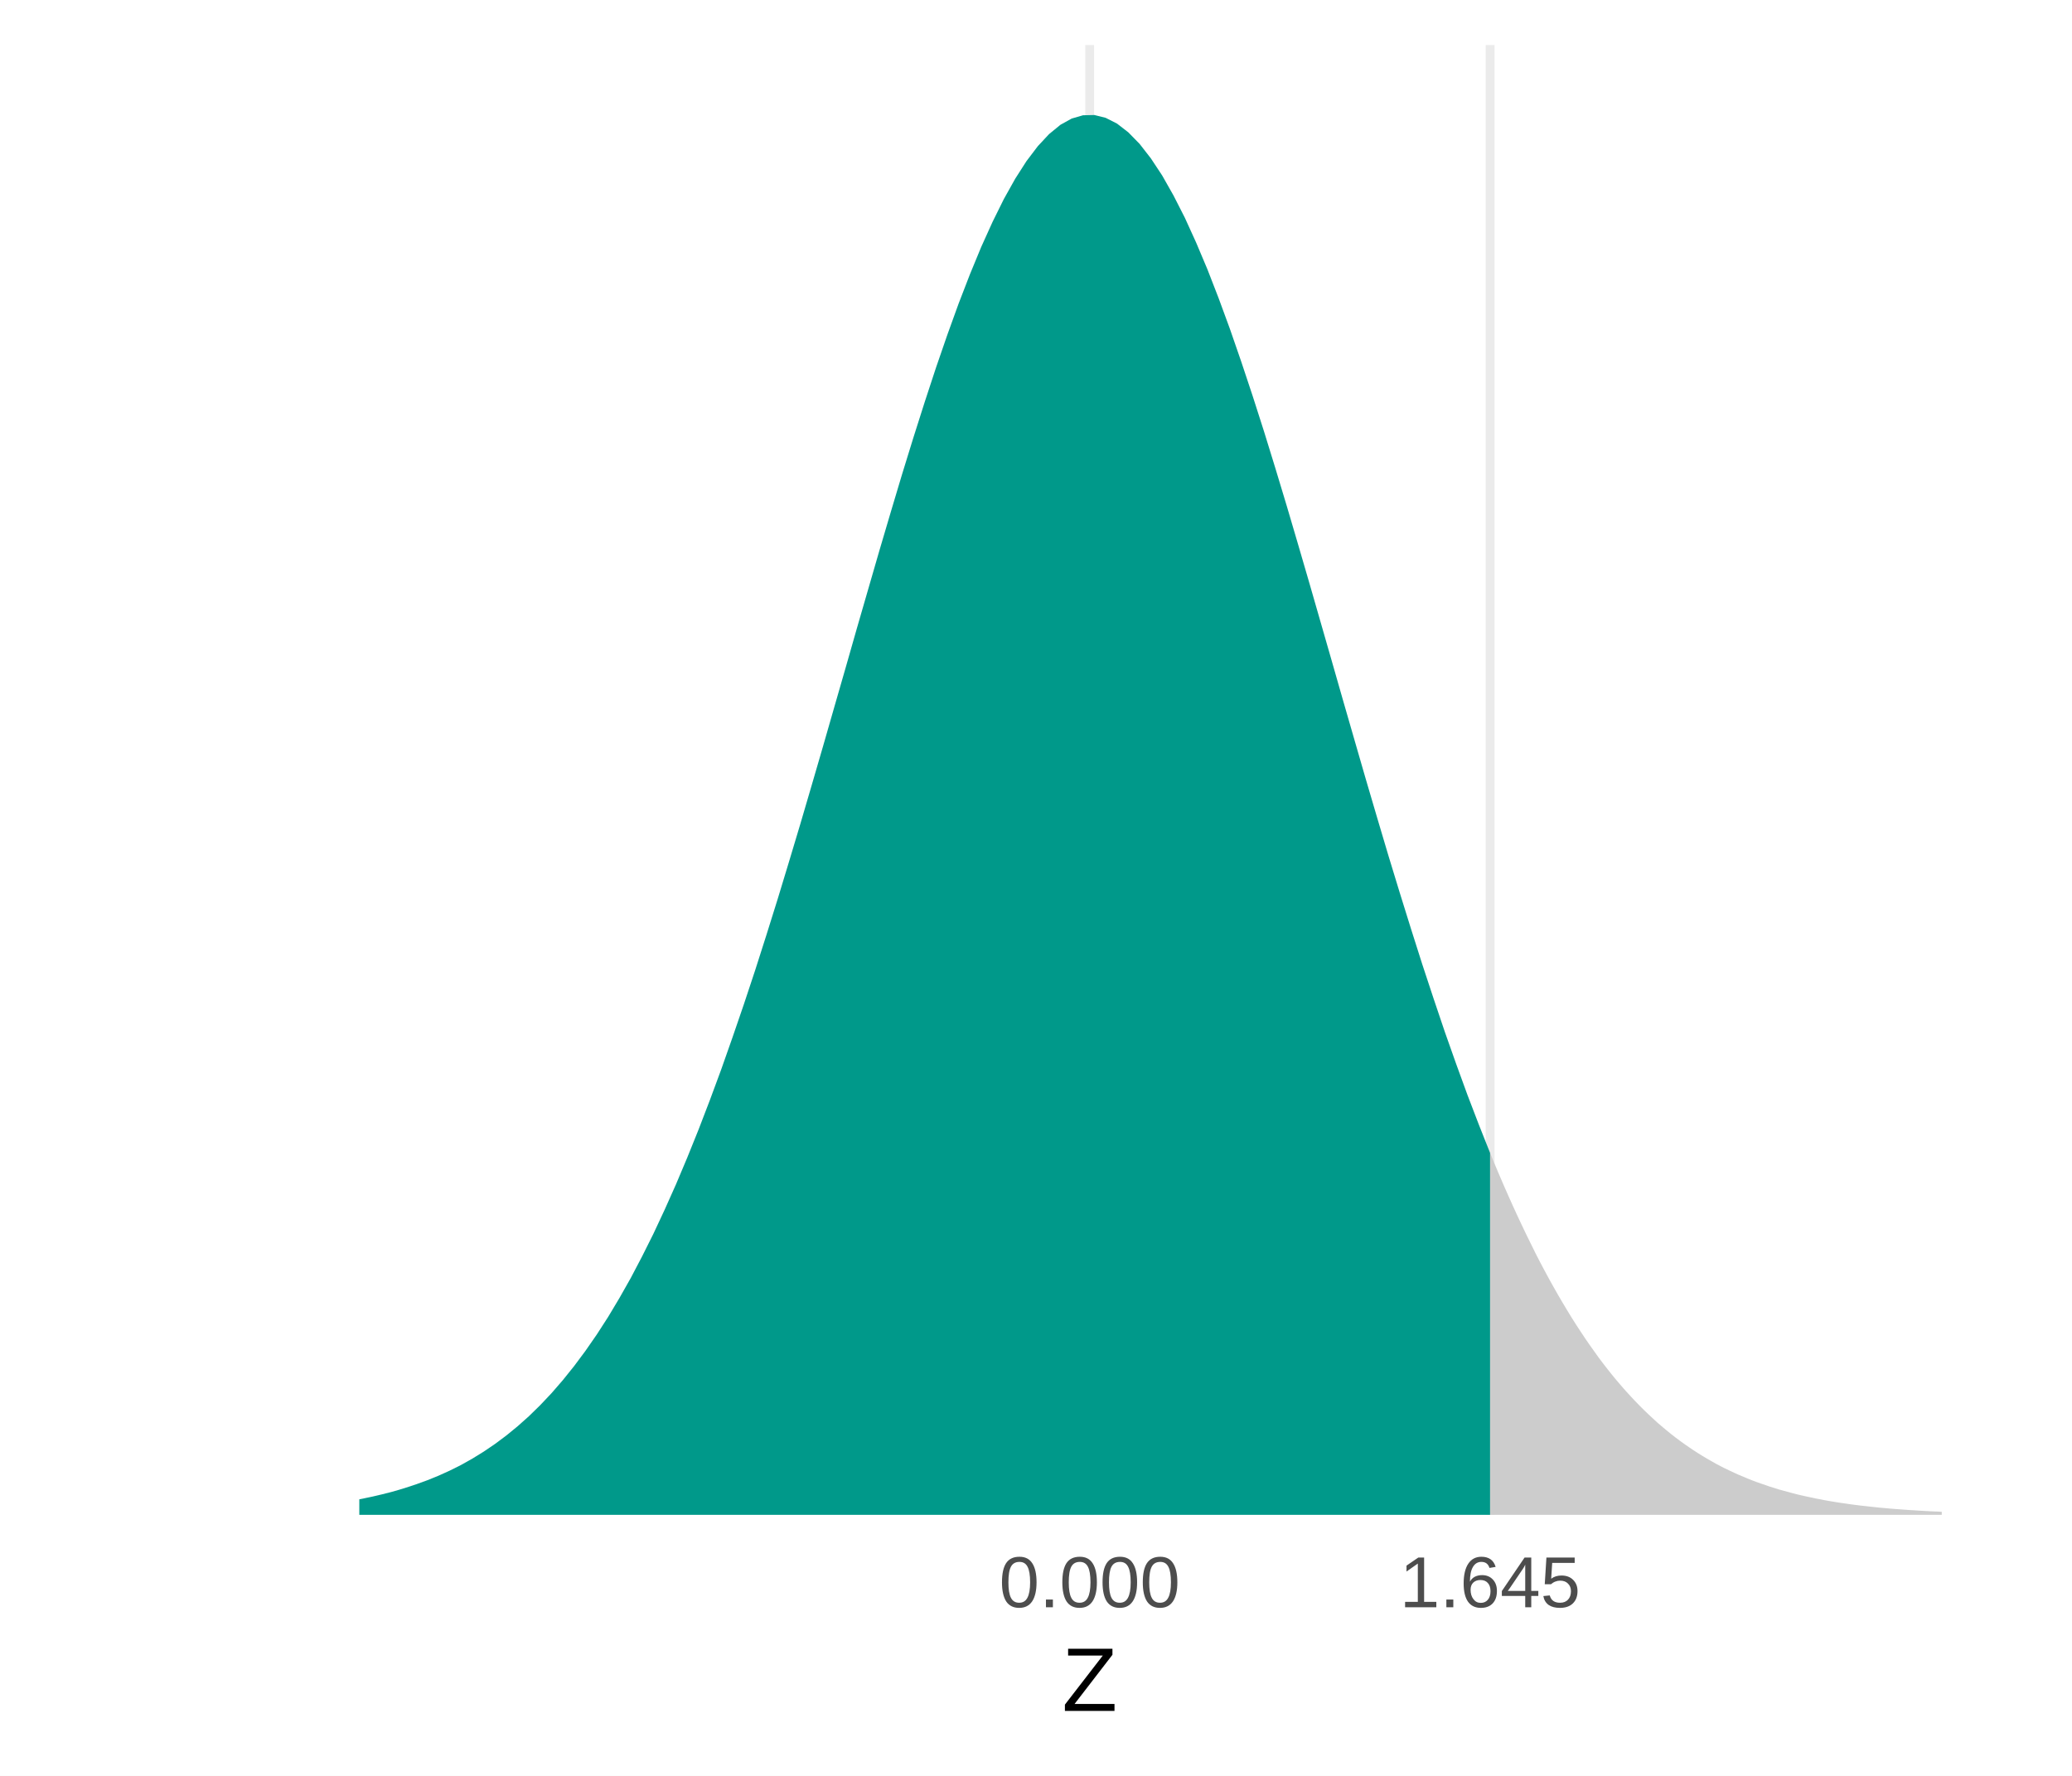
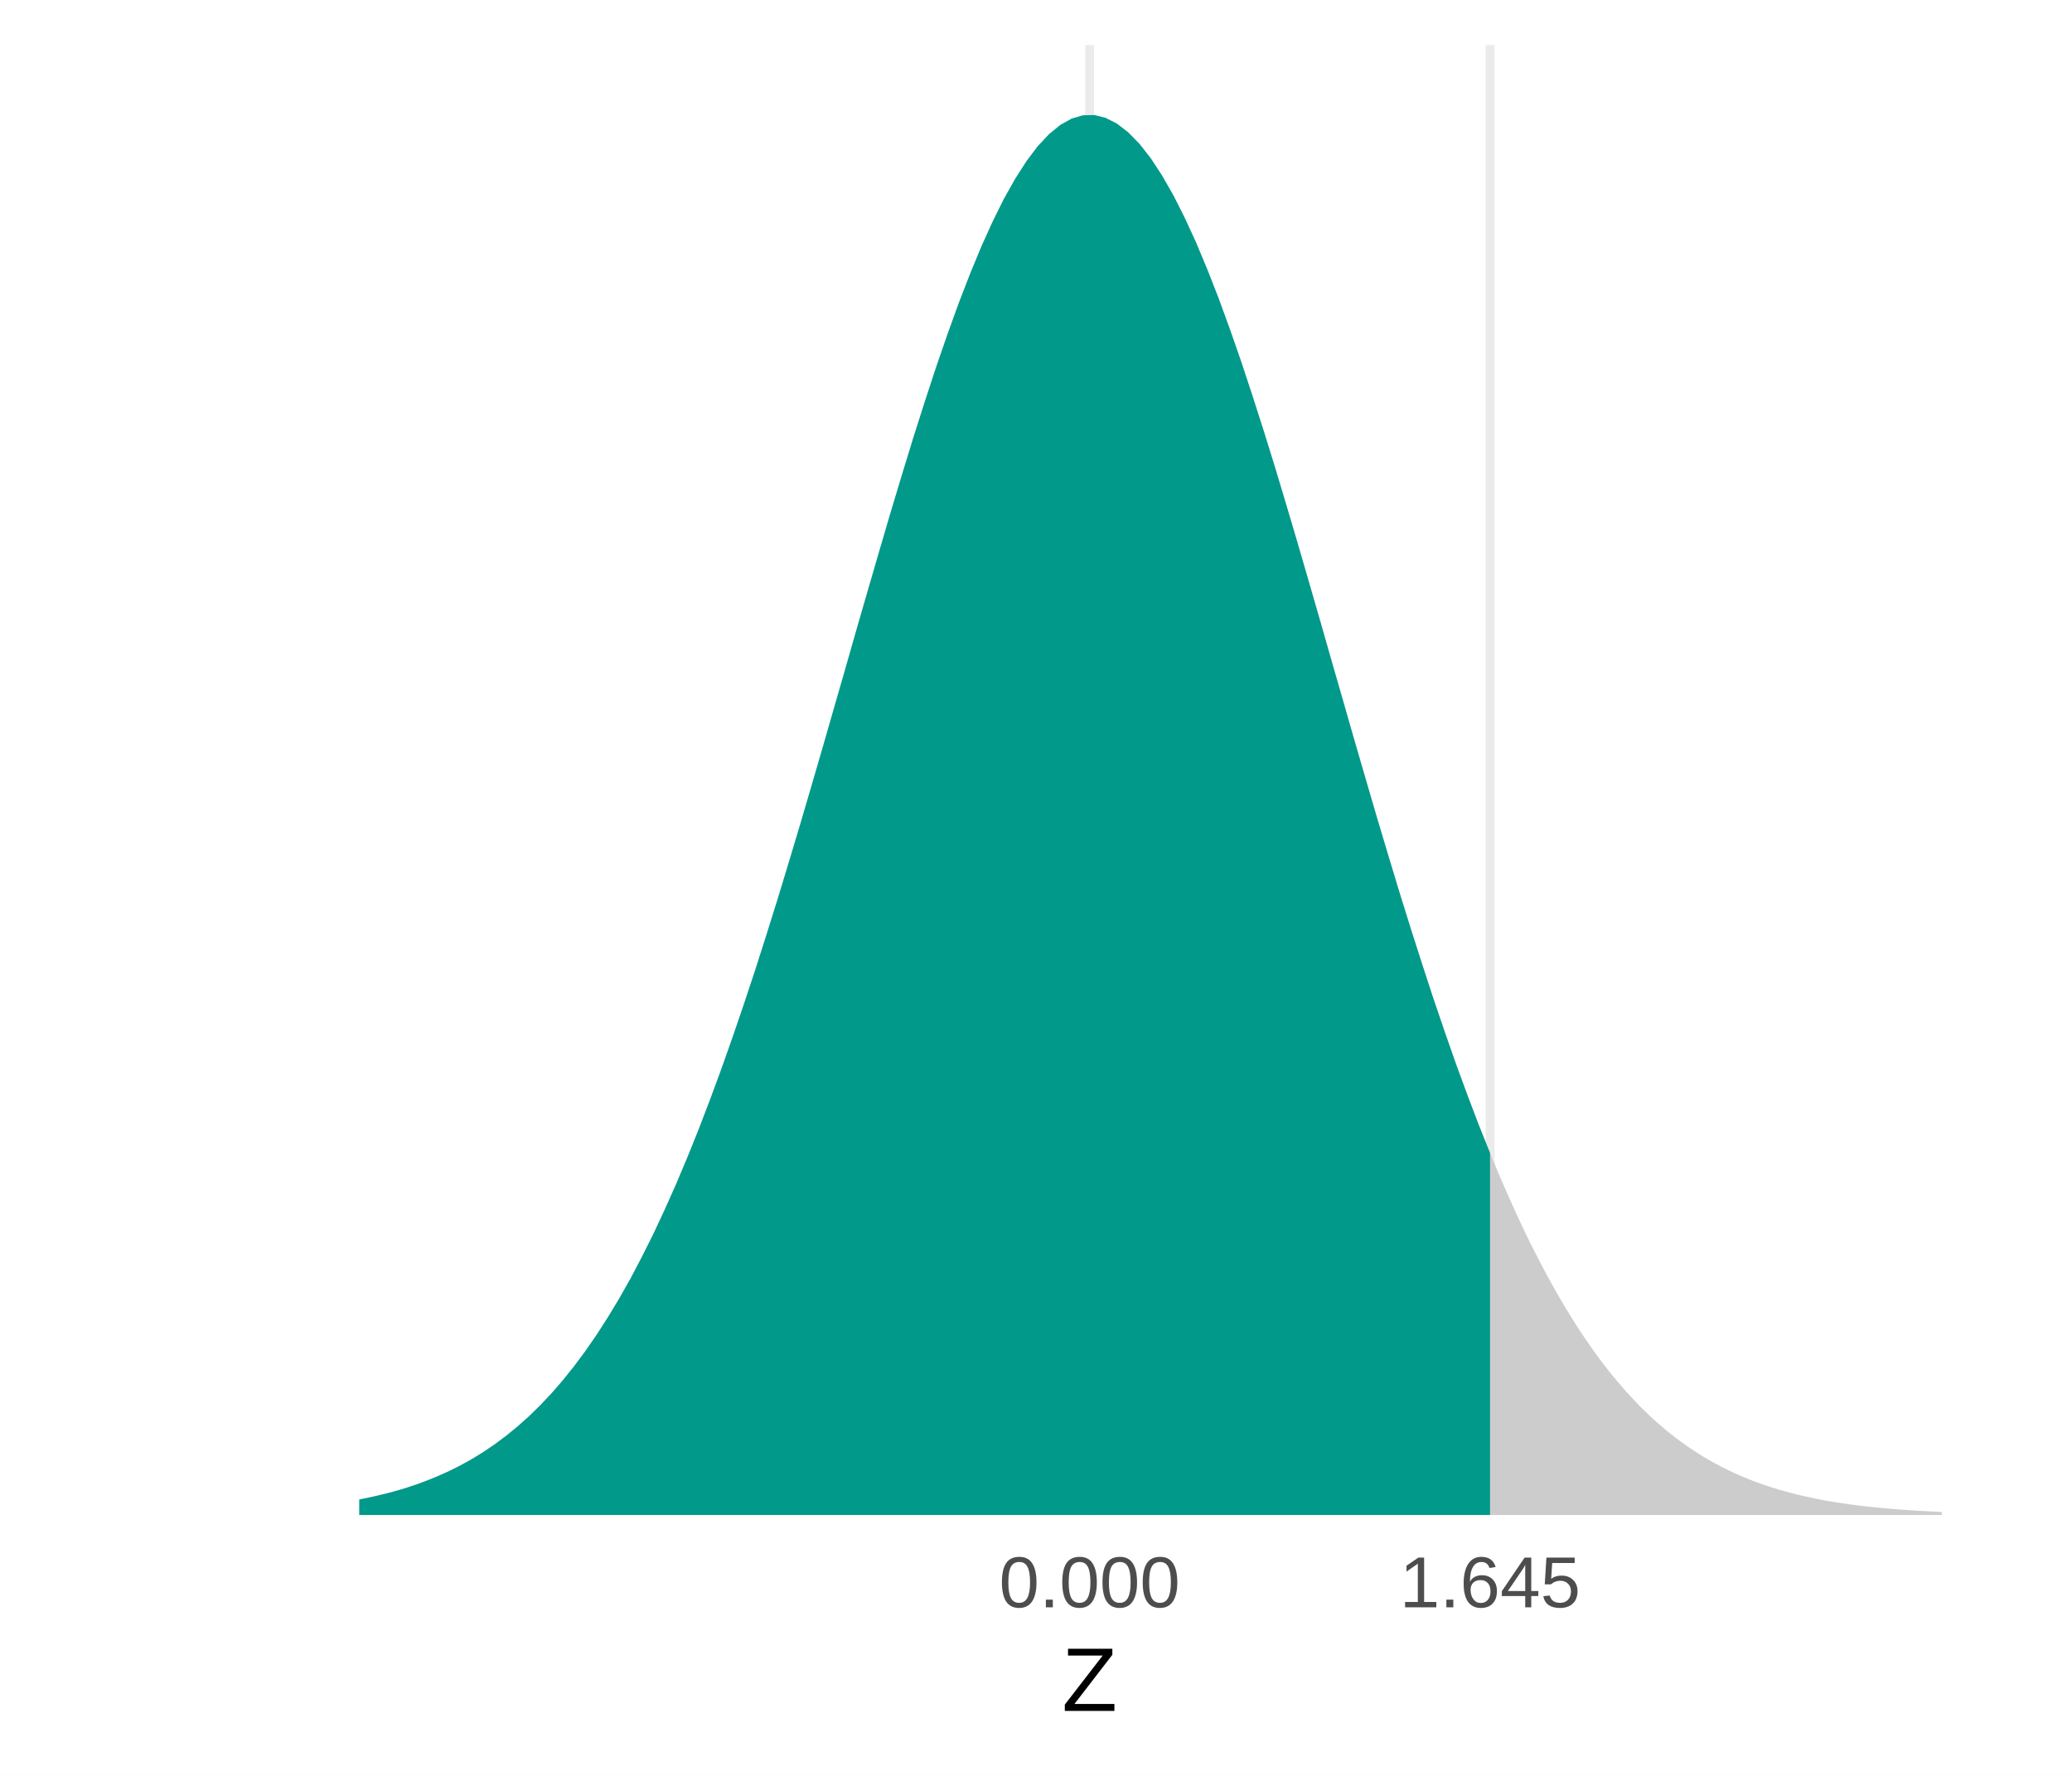
<svg xmlns="http://www.w3.org/2000/svg" class="svglite" width="252.00pt" height="216.00pt" viewBox="0 0 252.00 216.00">
  <defs>
    <style type="text/css">
    .svglite line, .svglite polyline, .svglite polygon, .svglite path, .svglite rect, .svglite circle {
      fill: none;
      stroke: #000000;
      stroke-linecap: round;
      stroke-linejoin: round;
      stroke-miterlimit: 10.00;
    }
    .svglite text {
      white-space: pre;
    }
  </style>
  </defs>
  <rect width="100%" height="100%" style="stroke: none; fill: #FFFFFF;" />
  <defs>
    <clipPath id="cpMC4wMHwyNTIuMDB8MC4wMHwyMTYuMDA=">
      <rect x="0.00" y="0.00" width="252.00" height="216.00" />
    </clipPath>
  </defs>
  <g clip-path="url(#cpMC4wMHwyNTIuMDB8MC4wMHwyMTYuMDA=)">
</g>
  <defs>
-     <clipPath id="cpMTguNTN8MjQ2LjUyfDUuNDh8MTg0LjI1">
-       <rect x="18.53" y="5.48" width="227.99" height="178.77" />
+     <clipPath id="cpMTguNTJ8MjQ2LjUyfDUuNDh8MTg0LjI3">
+       <rect x="18.52" y="5.48" width="228.00" height="178.79" />
    </clipPath>
  </defs>
-   <g clip-path="url(#cpMTguNTN8MjQ2LjUyfDUuNDh8MTg0LjI1)">
-     <polyline points="132.53,184.25 132.53,5.48 " style="stroke-width: 1.07; stroke: #EBEBEB; stroke-linecap: butt;" />
-     <polyline points="181.23,184.25 181.23,5.48 " style="stroke-width: 1.07; stroke: #EBEBEB; stroke-linecap: butt;" />
-     <polygon points="43.70,182.36 45.07,182.08 46.45,181.76 47.82,181.41 49.20,181.00 50.57,180.55 51.95,180.05 53.33,179.49 54.70,178.87 56.08,178.18 57.45,177.41 58.83,176.56 60.20,175.63 61.58,174.60 62.95,173.48 64.33,172.25 65.70,170.91 67.08,169.45 68.45,167.87 69.83,166.15 71.20,164.31 72.58,162.32 73.96,160.18 75.33,157.89 76.71,155.45 78.08,152.84 79.46,150.08 80.83,147.15 82.21,144.06 83.58,140.81 84.96,137.39 86.33,133.82 87.71,130.09 89.08,126.20 90.46,122.18 91.84,118.02 93.21,113.73 94.59,109.32 95.96,104.81 97.34,100.21 98.71,95.54 100.09,90.80 101.46,86.03 102.84,81.24 104.21,76.44 105.59,71.67 106.96,66.94 108.34,62.27 109.71,57.69 111.09,53.22 112.47,48.88 113.84,44.71 115.22,40.71 116.59,36.92 117.97,33.35 119.34,30.03 120.72,26.98 122.09,24.21 123.47,21.74 124.84,19.60 126.22,17.78 127.59,16.31 128.97,15.18 130.34,14.42 131.72,14.02 133.10,13.99 134.47,14.33 135.85,15.03 137.22,16.09 138.60,17.50 139.97,19.26 141.35,21.35 142.72,23.77 144.10,26.48 145.47,29.49 146.85,32.76 148.22,36.29 149.60,40.05 150.97,44.01 152.35,48.16 153.73,52.47 155.10,56.91 156.48,61.48 157.85,66.13 159.23,70.86 160.60,75.62 161.98,80.42 163.35,85.21 164.73,89.99 166.10,94.73 167.48,99.42 168.85,104.03 170.23,108.55 171.61,112.98 172.98,117.29 174.36,121.47 175.73,125.53 177.11,129.43 178.48,133.19 179.86,136.79 181.23,140.24 181.23,184.25 179.86,184.25 178.48,184.25 177.11,184.25 175.73,184.25 174.36,184.25 172.98,184.25 171.61,184.25 170.23,184.25 168.85,184.25 167.48,184.25 166.10,184.25 164.73,184.25 163.35,184.25 161.98,184.25 160.60,184.25 159.23,184.25 157.85,184.25 156.48,184.25 155.10,184.25 153.73,184.25 152.35,184.25 150.97,184.25 149.60,184.25 148.22,184.25 146.85,184.25 145.47,184.25 144.10,184.25 142.72,184.25 141.35,184.25 139.97,184.25 138.60,184.25 137.22,184.25 135.85,184.25 134.47,184.25 133.10,184.25 131.72,184.25 130.34,184.25 128.97,184.25 127.59,184.25 126.22,184.25 124.84,184.25 123.47,184.25 122.09,184.25 120.72,184.25 119.34,184.25 117.97,184.25 116.59,184.25 115.22,184.25 113.84,184.25 112.47,184.25 111.09,184.25 109.71,184.25 108.34,184.25 106.96,184.25 105.59,184.25 104.21,184.25 102.84,184.25 101.46,184.25 100.09,184.25 98.71,184.25 97.34,184.25 95.96,184.25 94.59,184.25 93.21,184.25 91.84,184.25 90.46,184.25 89.08,184.25 87.71,184.25 86.33,184.25 84.96,184.25 83.58,184.25 82.21,184.25 80.83,184.25 79.46,184.25 78.08,184.25 76.71,184.25 75.33,184.25 73.96,184.25 72.58,184.25 71.20,184.25 69.83,184.25 68.45,184.25 67.08,184.25 65.70,184.25 64.33,184.25 62.95,184.25 61.58,184.25 60.20,184.25 58.83,184.25 57.45,184.25 56.08,184.25 54.70,184.25 53.33,184.25 51.95,184.25 50.57,184.25 49.20,184.25 47.82,184.25 46.45,184.25 45.07,184.25 43.70,184.25 " style="stroke-width: 0.00; stroke: none; stroke-linecap: butt; fill: #00998A;" />
-     <polyline points="43.70,182.36 45.07,182.08 46.45,181.76 47.82,181.41 49.20,181.00 50.57,180.55 51.95,180.05 53.33,179.49 54.70,178.87 56.08,178.18 57.45,177.41 58.83,176.56 60.20,175.63 61.58,174.60 62.95,173.48 64.33,172.25 65.70,170.91 67.08,169.45 68.45,167.87 69.83,166.15 71.20,164.31 72.58,162.32 73.96,160.18 75.33,157.89 76.71,155.45 78.08,152.84 79.46,150.08 80.83,147.15 82.21,144.06 83.58,140.81 84.96,137.39 86.33,133.82 87.71,130.09 89.08,126.20 90.46,122.18 91.84,118.02 93.21,113.73 94.59,109.32 95.96,104.81 97.34,100.21 98.71,95.54 100.09,90.80 101.46,86.03 102.84,81.24 104.21,76.44 105.59,71.67 106.96,66.94 108.34,62.27 109.71,57.69 111.09,53.22 112.47,48.88 113.84,44.71 115.22,40.71 116.59,36.92 117.97,33.35 119.34,30.03 120.72,26.98 122.09,24.21 123.47,21.74 124.84,19.60 126.22,17.78 127.59,16.31 128.97,15.18 130.34,14.42 131.72,14.02 133.10,13.99 134.47,14.33 135.85,15.03 137.22,16.09 138.60,17.50 139.97,19.26 141.35,21.35 142.72,23.77 144.10,26.48 145.47,29.49 146.85,32.76 148.22,36.29 149.60,40.05 150.97,44.01 152.35,48.16 153.73,52.47 155.10,56.91 156.48,61.48 157.85,66.13 159.23,70.86 160.60,75.62 161.98,80.42 163.35,85.21 164.73,89.99 166.10,94.73 167.48,99.42 168.85,104.03 170.23,108.55 171.61,112.98 172.98,117.29 174.36,121.47 175.73,125.53 177.11,129.43 178.48,133.19 179.86,136.79 181.23,140.24 " style="stroke-width: 1.07; stroke: none; stroke-linecap: butt;" />
-     <polygon points="181.23,140.24 181.78,141.57 182.33,142.87 182.88,144.15 183.43,145.40 183.98,146.63 184.53,147.83 185.08,149.00 185.63,150.15 186.18,151.27 186.72,152.37 187.27,153.44 187.82,154.48 188.37,155.50 188.92,156.49 189.47,157.46 190.02,158.40 190.57,159.32 191.12,160.22 191.67,161.09 192.22,161.93 192.77,162.76 193.32,163.56 193.87,164.33 194.41,165.09 194.96,165.82 195.51,166.53 196.06,167.22 196.61,167.89 197.16,168.53 197.71,169.16 198.26,169.76 198.81,170.35 199.36,170.92 199.91,171.47 200.46,172.00 201.01,172.51 201.55,173.01 202.10,173.48 202.65,173.94 203.20,174.39 203.75,174.82 204.30,175.23 204.85,175.63 205.40,176.01 205.95,176.38 206.50,176.74 207.05,177.08 207.60,177.41 208.15,177.72 208.69,178.03 209.24,178.32 209.79,178.60 210.34,178.86 210.89,179.12 211.44,179.37 211.99,179.60 212.54,179.83 213.09,180.05 213.64,180.26 214.19,180.45 214.74,180.64 215.29,180.83 215.84,181.00 216.38,181.17 216.93,181.32 217.48,181.47 218.03,181.62 218.58,181.76 219.13,181.89 219.68,182.01 220.23,182.13 220.78,182.25 221.33,182.35 221.88,182.46 222.43,182.56 222.98,182.65 223.52,182.74 224.07,182.82 224.62,182.90 225.17,182.98 225.72,183.05 226.27,183.12 226.82,183.18 227.37,183.24 227.92,183.30 228.47,183.36 229.02,183.41 229.57,183.46 230.12,183.51 230.66,183.55 231.21,183.59 231.76,183.63 232.31,183.67 232.86,183.70 233.41,183.74 233.96,183.77 234.51,183.80 235.06,183.83 235.61,183.85 236.16,183.88 236.16,184.25 235.61,184.25 235.06,184.25 234.51,184.25 233.96,184.25 233.41,184.25 232.86,184.25 232.31,184.25 231.76,184.25 231.21,184.25 230.66,184.25 230.12,184.25 229.57,184.25 229.02,184.25 228.47,184.25 227.92,184.25 227.37,184.25 226.82,184.25 226.27,184.25 225.72,184.25 225.17,184.25 224.62,184.25 224.07,184.25 223.52,184.25 222.98,184.25 222.43,184.25 221.88,184.25 221.33,184.25 220.78,184.25 220.23,184.25 219.68,184.25 219.13,184.25 218.58,184.25 218.03,184.25 217.48,184.25 216.93,184.25 216.38,184.25 215.84,184.25 215.29,184.25 214.74,184.25 214.19,184.25 213.64,184.25 213.09,184.25 212.54,184.25 211.99,184.25 211.44,184.25 210.89,184.25 210.34,184.25 209.79,184.25 209.24,184.25 208.69,184.25 208.15,184.25 207.60,184.25 207.05,184.25 206.50,184.25 205.95,184.25 205.40,184.25 204.85,184.25 204.30,184.25 203.75,184.25 203.20,184.25 202.65,184.25 202.10,184.25 201.55,184.25 201.01,184.25 200.46,184.25 199.91,184.25 199.36,184.25 198.81,184.25 198.26,184.25 197.71,184.25 197.16,184.25 196.61,184.25 196.06,184.25 195.51,184.25 194.96,184.25 194.41,184.25 193.87,184.25 193.32,184.25 192.77,184.25 192.22,184.25 191.67,184.25 191.12,184.25 190.57,184.25 190.02,184.25 189.47,184.25 188.92,184.25 188.37,184.25 187.82,184.25 187.27,184.25 186.72,184.25 186.18,184.25 185.63,184.25 185.08,184.25 184.53,184.25 183.98,184.25 183.43,184.25 182.88,184.25 182.33,184.25 181.78,184.25 181.23,184.25 " style="stroke-width: 0.00; stroke: none; stroke-linecap: butt; fill: #CCCCCC;" />
-     <polyline points="181.23,140.24 181.78,141.57 182.33,142.87 182.88,144.15 183.43,145.40 183.98,146.63 184.53,147.83 185.08,149.00 185.63,150.15 186.18,151.27 186.72,152.37 187.27,153.44 187.82,154.48 188.37,155.50 188.92,156.49 189.47,157.46 190.02,158.40 190.57,159.32 191.12,160.22 191.67,161.09 192.22,161.93 192.77,162.76 193.32,163.56 193.87,164.33 194.41,165.09 194.96,165.82 195.51,166.53 196.06,167.22 196.61,167.89 197.16,168.53 197.71,169.16 198.26,169.76 198.81,170.35 199.36,170.92 199.91,171.47 200.46,172.00 201.01,172.51 201.55,173.01 202.10,173.48 202.65,173.94 203.20,174.39 203.75,174.82 204.30,175.23 204.85,175.63 205.40,176.01 205.95,176.38 206.50,176.74 207.05,177.08 207.60,177.41 208.15,177.72 208.69,178.03 209.24,178.32 209.79,178.60 210.34,178.86 210.89,179.12 211.44,179.37 211.99,179.60 212.54,179.83 213.09,180.05 213.64,180.26 214.19,180.45 214.74,180.64 215.29,180.83 215.84,181.00 216.38,181.17 216.93,181.32 217.48,181.47 218.03,181.62 218.58,181.76 219.13,181.89 219.68,182.01 220.23,182.13 220.78,182.25 221.33,182.35 221.88,182.46 222.43,182.56 222.98,182.65 223.52,182.74 224.07,182.82 224.62,182.90 225.17,182.98 225.72,183.05 226.27,183.12 226.82,183.18 227.37,183.24 227.92,183.30 228.47,183.36 229.02,183.41 229.57,183.46 230.12,183.51 230.66,183.55 231.21,183.59 231.76,183.63 232.31,183.67 232.86,183.70 233.41,183.74 233.96,183.77 234.51,183.80 235.06,183.83 235.61,183.85 236.16,183.88 " style="stroke-width: 1.07; stroke: none; stroke-linecap: butt;" />
+   <g clip-path="url(#cpMTguNTJ8MjQ2LjUyfDUuNDh8MTg0LjI3)">
+     <polyline points="132.52,184.27 132.52,5.48 " style="stroke-width: 1.07; stroke: #EBEBEB; stroke-linecap: butt;" />
+     <polyline points="181.23,184.27 181.23,5.48 " style="stroke-width: 1.07; stroke: #EBEBEB; stroke-linecap: butt;" />
+     <polygon points="43.69,182.38 45.06,182.10 46.44,181.78 47.81,181.43 49.19,181.03 50.56,180.58 51.94,180.07 53.31,179.51 54.69,178.89 56.06,178.20 57.44,177.43 58.82,176.58 60.19,175.65 61.57,174.62 62.94,173.50 64.32,172.27 65.69,170.93 67.07,169.47 68.44,167.89 69.82,166.17 71.19,164.33 72.57,162.33 73.94,160.20 75.32,157.91 76.70,155.47 78.07,152.86 79.45,150.10 80.82,147.17 82.20,144.08 83.57,140.83 84.95,137.41 86.32,133.83 87.70,130.10 89.07,126.22 90.45,122.19 91.83,118.03 93.20,113.74 94.58,109.33 95.95,104.82 97.33,100.22 98.70,95.55 100.08,90.81 101.45,86.04 102.83,81.25 104.20,76.45 105.58,71.68 106.96,66.94 108.33,62.27 109.71,57.69 111.08,53.22 112.46,48.89 113.83,44.71 115.21,40.71 116.58,36.92 117.96,33.35 119.33,30.03 120.71,26.98 122.08,24.21 123.46,21.75 124.84,19.60 126.21,17.78 127.59,16.31 128.96,15.19 130.34,14.42 131.71,14.02 133.09,13.99 134.46,14.33 135.84,15.03 137.21,16.09 138.59,17.50 139.97,19.26 141.34,21.36 142.72,23.77 144.09,26.49 145.47,29.49 146.84,32.77 148.22,36.29 149.59,40.05 150.97,44.01 152.34,48.16 153.72,52.47 155.10,56.92 156.47,61.48 157.85,66.14 159.22,70.86 160.60,75.63 161.97,80.43 163.35,85.22 164.72,90.00 166.10,94.74 167.47,99.43 168.85,104.04 170.22,108.57 171.60,112.99 172.98,117.30 174.35,121.49 175.73,125.54 177.10,129.45 178.48,133.21 179.85,136.81 181.23,140.25 181.23,184.27 179.85,184.27 178.48,184.27 177.10,184.27 175.73,184.27 174.35,184.27 172.98,184.27 171.60,184.27 170.22,184.27 168.85,184.27 167.47,184.27 166.10,184.27 164.72,184.27 163.35,184.27 161.97,184.27 160.60,184.27 159.22,184.27 157.85,184.27 156.47,184.27 155.10,184.27 153.72,184.27 152.34,184.27 150.97,184.27 149.59,184.27 148.22,184.27 146.84,184.27 145.47,184.27 144.09,184.27 142.72,184.27 141.34,184.27 139.97,184.27 138.59,184.27 137.21,184.27 135.84,184.27 134.46,184.27 133.09,184.27 131.71,184.27 130.34,184.27 128.96,184.27 127.59,184.27 126.21,184.27 124.84,184.27 123.46,184.27 122.08,184.27 120.71,184.27 119.33,184.27 117.96,184.27 116.58,184.27 115.21,184.27 113.83,184.27 112.46,184.27 111.08,184.27 109.71,184.27 108.33,184.27 106.96,184.27 105.58,184.27 104.20,184.27 102.83,184.27 101.45,184.27 100.08,184.27 98.70,184.27 97.33,184.27 95.95,184.27 94.58,184.27 93.20,184.27 91.83,184.27 90.45,184.27 89.07,184.27 87.70,184.27 86.32,184.27 84.95,184.27 83.57,184.27 82.20,184.27 80.82,184.27 79.45,184.27 78.07,184.27 76.70,184.27 75.32,184.27 73.94,184.27 72.57,184.27 71.19,184.27 69.82,184.27 68.44,184.27 67.07,184.27 65.69,184.27 64.32,184.27 62.94,184.27 61.57,184.27 60.19,184.27 58.82,184.27 57.44,184.27 56.06,184.27 54.69,184.27 53.31,184.27 51.94,184.27 50.56,184.27 49.19,184.27 47.81,184.27 46.44,184.27 45.06,184.27 43.69,184.27 " style="stroke-width: 0.00; stroke: none; stroke-linecap: butt; fill: #00998A;" />
+     <polyline points="43.69,182.38 45.06,182.10 46.44,181.78 47.81,181.43 49.19,181.03 50.56,180.58 51.94,180.07 53.31,179.51 54.69,178.89 56.06,178.20 57.44,177.43 58.82,176.58 60.19,175.65 61.57,174.62 62.94,173.50 64.32,172.27 65.69,170.93 67.07,169.47 68.44,167.89 69.82,166.17 71.19,164.33 72.57,162.33 73.94,160.20 75.32,157.91 76.70,155.47 78.07,152.86 79.45,150.10 80.82,147.17 82.20,144.08 83.57,140.83 84.95,137.41 86.32,133.83 87.70,130.10 89.07,126.22 90.45,122.19 91.83,118.03 93.20,113.74 94.58,109.33 95.95,104.82 97.33,100.22 98.70,95.55 100.08,90.81 101.45,86.04 102.83,81.25 104.20,76.45 105.58,71.68 106.96,66.94 108.33,62.27 109.71,57.69 111.08,53.22 112.46,48.89 113.83,44.71 115.21,40.71 116.58,36.92 117.96,33.35 119.33,30.03 120.71,26.98 122.08,24.21 123.46,21.75 124.84,19.60 126.21,17.78 127.59,16.31 128.96,15.19 130.34,14.42 131.71,14.02 133.09,13.99 134.46,14.33 135.84,15.03 137.21,16.09 138.59,17.50 139.97,19.26 141.34,21.36 142.72,23.77 144.09,26.49 145.47,29.49 146.84,32.77 148.22,36.29 149.59,40.05 150.97,44.01 152.34,48.16 153.72,52.47 155.10,56.92 156.47,61.48 157.85,66.14 159.22,70.86 160.60,75.63 161.97,80.43 163.35,85.22 164.72,90.00 166.10,94.74 167.47,99.43 168.85,104.04 170.22,108.57 171.60,112.99 172.98,117.30 174.35,121.49 175.73,125.54 177.10,129.45 178.48,133.21 179.85,136.81 181.23,140.25 " style="stroke-width: 1.07; stroke: none; stroke-linecap: butt;" />
+     <polygon points="181.23,140.25 181.78,141.58 182.33,142.89 182.88,144.17 183.43,145.42 183.97,146.64 184.52,147.84 185.07,149.02 185.62,150.17 186.17,151.29 186.72,152.38 187.27,153.45 187.82,154.50 188.37,155.52 188.92,156.51 189.47,157.48 190.02,158.42 190.57,159.34 191.12,160.24 191.66,161.11 192.21,161.95 192.76,162.78 193.31,163.57 193.86,164.35 194.41,165.11 194.96,165.84 195.51,166.55 196.06,167.24 196.61,167.90 197.16,168.55 197.71,169.18 198.26,169.78 198.81,170.37 199.35,170.94 199.90,171.49 200.45,172.02 201.00,172.53 201.55,173.03 202.10,173.50 202.65,173.97 203.20,174.41 203.75,174.84 204.30,175.25 204.85,175.65 205.40,176.03 205.95,176.40 206.50,176.76 207.04,177.10 207.59,177.43 208.14,177.74 208.69,178.05 209.24,178.34 209.79,178.62 210.34,178.89 210.89,179.14 211.44,179.39 211.99,179.63 212.54,179.85 213.09,180.07 213.64,180.28 214.19,180.48 214.73,180.67 215.28,180.85 215.83,181.02 216.38,181.19 216.93,181.34 217.48,181.50 218.03,181.64 218.58,181.78 219.13,181.91 219.68,182.03 220.23,182.15 220.78,182.27 221.33,182.38 221.88,182.48 222.42,182.58 222.97,182.67 223.52,182.76 224.07,182.84 224.62,182.92 225.17,183.00 225.72,183.07 226.27,183.14 226.82,183.20 227.37,183.27 227.92,183.32 228.47,183.38 229.02,183.43 229.57,183.48 230.11,183.53 230.66,183.57 231.21,183.61 231.76,183.65 232.31,183.69 232.86,183.73 233.41,183.76 233.96,183.79 234.51,183.82 235.06,183.85 235.61,183.88 236.16,183.90 236.16,184.27 235.61,184.27 235.06,184.27 234.51,184.27 233.96,184.27 233.41,184.27 232.86,184.27 232.31,184.27 231.76,184.27 231.21,184.27 230.66,184.27 230.11,184.27 229.57,184.27 229.02,184.27 228.47,184.27 227.92,184.27 227.37,184.27 226.82,184.27 226.27,184.27 225.72,184.27 225.17,184.27 224.62,184.27 224.07,184.27 223.52,184.27 222.97,184.27 222.42,184.27 221.88,184.27 221.33,184.27 220.78,184.27 220.23,184.27 219.68,184.27 219.13,184.27 218.58,184.27 218.03,184.27 217.48,184.27 216.93,184.27 216.38,184.27 215.83,184.27 215.28,184.27 214.73,184.27 214.19,184.27 213.64,184.27 213.09,184.27 212.54,184.27 211.99,184.27 211.44,184.27 210.89,184.27 210.34,184.27 209.79,184.27 209.24,184.27 208.69,184.27 208.14,184.27 207.59,184.27 207.04,184.27 206.50,184.27 205.95,184.27 205.40,184.27 204.85,184.27 204.30,184.27 203.75,184.27 203.20,184.27 202.65,184.27 202.10,184.27 201.55,184.27 201.00,184.27 200.45,184.27 199.90,184.27 199.35,184.27 198.81,184.27 198.26,184.27 197.71,184.27 197.16,184.27 196.61,184.27 196.06,184.27 195.51,184.27 194.96,184.27 194.41,184.27 193.86,184.27 193.31,184.27 192.76,184.27 192.21,184.27 191.66,184.27 191.12,184.27 190.57,184.27 190.02,184.27 189.47,184.27 188.92,184.27 188.37,184.27 187.82,184.27 187.27,184.27 186.72,184.27 186.17,184.27 185.62,184.27 185.07,184.27 184.52,184.27 183.97,184.27 183.43,184.27 182.88,184.27 182.33,184.27 181.78,184.27 181.23,184.27 " style="stroke-width: 0.00; stroke: none; stroke-linecap: butt; fill: #CCCCCC;" />
+     <polyline points="181.23,140.25 181.78,141.58 182.33,142.89 182.88,144.17 183.43,145.42 183.97,146.64 184.52,147.84 185.07,149.02 185.62,150.17 186.17,151.29 186.72,152.38 187.27,153.45 187.82,154.50 188.37,155.52 188.92,156.51 189.47,157.48 190.02,158.42 190.57,159.34 191.12,160.24 191.66,161.11 192.21,161.95 192.76,162.78 193.31,163.57 193.86,164.35 194.41,165.11 194.96,165.84 195.51,166.55 196.06,167.24 196.61,167.90 197.16,168.55 197.71,169.18 198.26,169.78 198.81,170.37 199.35,170.94 199.90,171.49 200.45,172.02 201.00,172.53 201.55,173.03 202.10,173.50 202.65,173.97 203.20,174.41 203.75,174.84 204.30,175.25 204.85,175.65 205.40,176.03 205.95,176.40 206.50,176.76 207.04,177.10 207.59,177.43 208.14,177.74 208.69,178.05 209.24,178.34 209.79,178.62 210.34,178.89 210.89,179.14 211.44,179.39 211.99,179.63 212.54,179.85 213.09,180.07 213.64,180.28 214.19,180.48 214.73,180.67 215.28,180.85 215.83,181.02 216.38,181.19 216.93,181.34 217.48,181.50 218.03,181.64 218.58,181.78 219.13,181.91 219.68,182.03 220.23,182.15 220.78,182.27 221.33,182.38 221.88,182.48 222.42,182.58 222.97,182.67 223.52,182.76 224.07,182.84 224.62,182.92 225.17,183.00 225.72,183.07 226.27,183.14 226.82,183.20 227.37,183.27 227.92,183.32 228.47,183.38 229.02,183.43 229.57,183.48 230.11,183.53 230.66,183.57 231.21,183.61 231.76,183.65 232.31,183.69 232.86,183.73 233.41,183.76 233.96,183.79 234.51,183.82 235.06,183.85 235.61,183.88 236.16,183.90 " style="stroke-width: 1.07; stroke: none; stroke-linecap: butt;" />
  </g>
  <g clip-path="url(#cpMC4wMHwyNTIuMDB8MC4wMHwyMTYuMDA=)">
-     <text x="132.53" y="195.49" text-anchor="middle" style="font-size: 8.80px;fill: #4D4D4D; font-family: &quot;Arial&quot;;" textLength="22.02px" lengthAdjust="spacingAndGlyphs">0.000</text>
-     <text x="181.23" y="195.49" text-anchor="middle" style="font-size: 8.80px;fill: #4D4D4D; font-family: &quot;Arial&quot;;" textLength="22.02px" lengthAdjust="spacingAndGlyphs">1.645</text>
-     <text x="132.53" y="208.10" text-anchor="middle" style="font-size: 11.00px; font-family: &quot;Arial&quot;;" textLength="6.72px" lengthAdjust="spacingAndGlyphs">Z</text>
+     <text x="132.52" y="195.50" text-anchor="middle" style="font-size: 8.80px;fill: #4D4D4D; font-family: &quot;Arial&quot;;" textLength="22.03px" lengthAdjust="spacingAndGlyphs">0.000</text>
+     <text x="181.23" y="195.50" text-anchor="middle" style="font-size: 8.80px;fill: #4D4D4D; font-family: &quot;Arial&quot;;" textLength="22.03px" lengthAdjust="spacingAndGlyphs">1.645</text>
+     <text x="132.52" y="208.10" text-anchor="middle" style="font-size: 11.00px; font-family: &quot;Arial&quot;;" textLength="6.72px" lengthAdjust="spacingAndGlyphs">Z</text>
  </g>
</svg>
